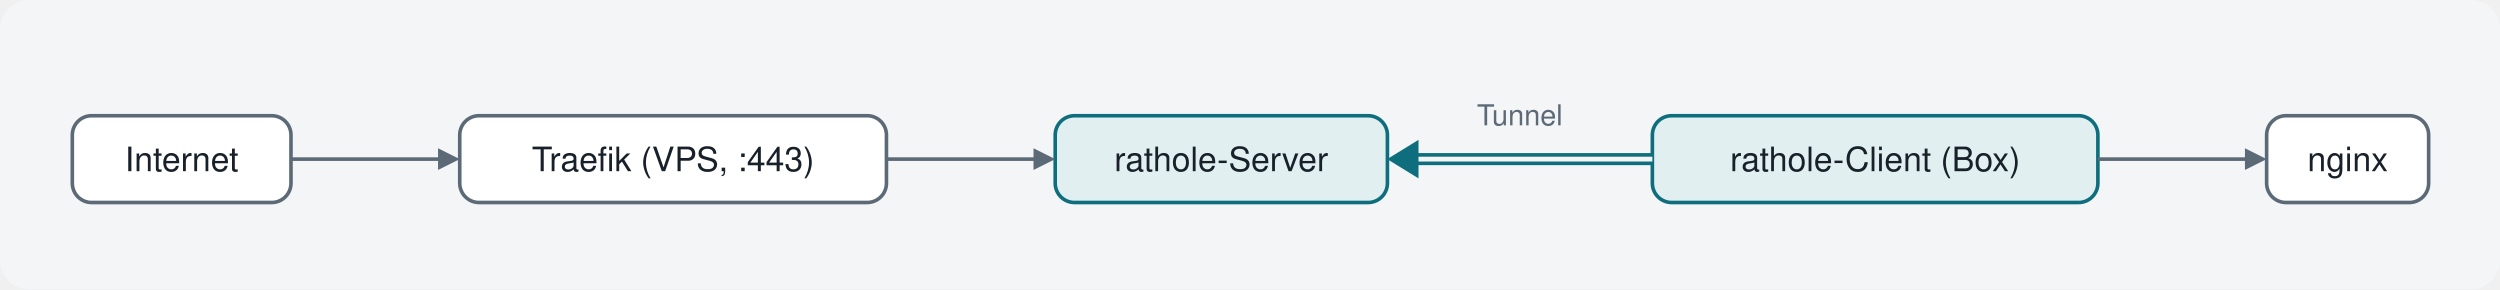
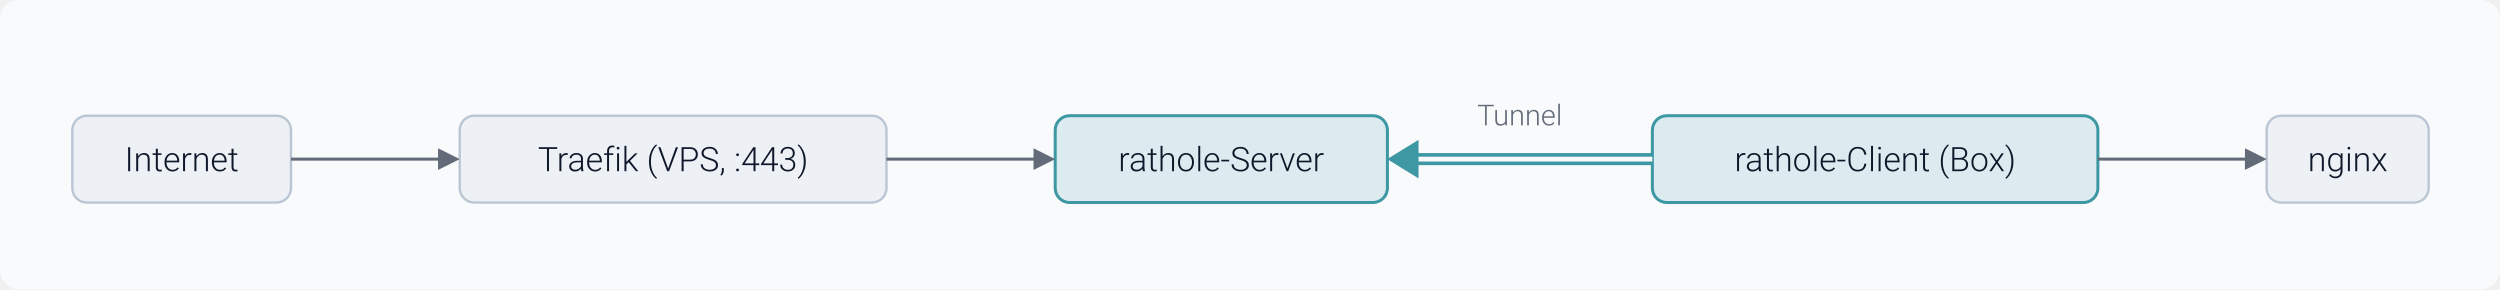
<svg xmlns="http://www.w3.org/2000/svg" viewBox="0 0 1037 120" width="1037" height="120" role="img" aria-label="Master-Proxy: vom Internet zur Box">
  <style>
- .bg{fill:#f3f5f7}.node{fill:#fff;stroke:#5c6a77;stroke-width:1.5}
- .key{fill:#e2eff1;stroke:#0e6e7d;stroke-width:1.5}
- .zone{fill:none;stroke:#8c98a4;stroke-width:1.2;stroke-dasharray:6 5}
- text{font-family:ui-sans-serif,system-ui,-apple-system,'Segoe UI',Helvetica,Arial,sans-serif;fill:#18212a;font-size:14px}
- .zl{fill:#5c6a77;font-size:13px;letter-spacing:.04em}.lbl{fill:#5c6a77;font-size:12px;paint-order:stroke;stroke:#f3f5f7;stroke-width:6px;stroke-linejoin:round}
- .mono{font-family:ui-monospace,SFMono-Regular,Menlo,Consolas,monospace;font-size:12px}
- .ln{stroke:#5c6a77;stroke-width:1.5;fill:none}.tun{stroke:#0e6e7d;stroke-width:5;fill:none}
- .tun2{stroke:#f3f5f7;stroke-width:2;fill:none}.ah{fill:#5c6a77}.aht{fill:#0e6e7d}
- @media (prefers-color-scheme:dark){.bg{fill:#0a0e12}.node{fill:#141b22;stroke:#94a2b0}
- .key{fill:#0d2a2f;stroke:#48b3c0}.zone{stroke:#6b7986}text{fill:#e2e8ee}.zl,.lbl{fill:#94a2b0}.lbl{stroke:#0a0e12}
- .ln{stroke:#94a2b0}.ah{fill:#94a2b0}.tun{stroke:#48b3c0}.tun2{stroke:#0a0e12}.aht{fill:#48b3c0}}
+ /* The handbook's Docusaurus theme: the LosOS desktop theme
+    (handbook/src/css/derisk-theme.css, derisk-light and derisk-dark). */
+ .bg{fill:#f8fafc}.node{fill:#edf1f6;stroke:#bbc6d4;stroke-width:1}
+ .key{fill:#dcebef;stroke:#3d98a3;stroke-width:1.25}
+ .zone{fill:none;stroke:#bbc6d4;stroke-width:1;stroke-dasharray:6 5}
+ text{font-family:Ubuntu,ui-sans-serif,system-ui,-apple-system,'Segoe UI',Roboto,'Helvetica Neue',Arial,sans-serif;font-weight:300;fill:#0f172a;font-size:14px}
+ .zl{fill:#636b79;font-size:12px;font-weight:400}
+ .lbl{fill:#636b79;font-size:12px;paint-order:stroke;stroke:#f8fafc;stroke-width:6px;stroke-linejoin:round}
+ .mono{font-family:Hack,ui-monospace,SFMono-Regular,'SF Mono',Menlo,Consolas,'Liberation Mono',monospace;font-weight:400;font-size:12px}
+ .ln{stroke:#636b79;stroke-width:1.25;fill:none}.ah{fill:#636b79}
+ .tun{stroke:#3d98a3;stroke-width:5;fill:none}.tun2{stroke:#f8fafc;stroke-width:2;fill:none}.aht{fill:#3d98a3}
+ @media (prefers-color-scheme:dark){.bg{fill:#0a0e12}.node{fill:#141b22;stroke:#2c3a47}
+ .key{fill:#13272c;stroke:#48b3c0}.zone{stroke:#2c3a47}text{fill:#e2e8f0}.zl,.lbl{fill:#949ba4}.lbl{stroke:#0a0e12}
+ .ln{stroke:#949ba4}.ah{fill:#949ba4}.tun{stroke:#48b3c0}.tun2{stroke:#0a0e12}.aht{fill:#48b3c0}}
</style>
-   <rect class="bg" width="1037" height="120" rx="12" />
-   <rect class="node" x="30.0" y="48.0" width="90.7" height="36" rx="8" />
+   <rect class="bg" width="1037" height="120" rx="8" />
+   <rect class="node" x="30.0" y="48.0" width="90.7" height="36" rx="6" />
  <text x="75.36" y="71" text-anchor="middle">Internet</text>
-   <rect class="node" x="190.7" y="48.0" width="177.0" height="36" rx="8" />
+   <rect class="node" x="190.7" y="48.0" width="177.0" height="36" rx="6" />
  <text x="279.2" y="71" text-anchor="middle">Traefik (VPS, :443)</text>
-   <rect class="key" x="437.7" y="48.0" width="137.8" height="36" rx="8" />
+   <rect class="key" x="437.7" y="48.0" width="137.8" height="36" rx="6" />
  <text x="506.56" y="71" text-anchor="middle">rathole-Server</text>
-   <rect class="key" x="685.4" y="48.0" width="184.8" height="36" rx="8" />
+   <rect class="key" x="685.4" y="48.0" width="184.8" height="36" rx="6" />
  <text x="777.84" y="71" text-anchor="middle">rathole-Client (Box)</text>
-   <rect class="node" x="940.2" y="48.0" width="67.2" height="36" rx="8" />
+   <rect class="node" x="940.2" y="48.0" width="67.2" height="36" rx="6" />
  <text x="973.84" y="71" text-anchor="middle">nginx</text>
  <path class="ln" d="M120.7,66.0 L183.5,66.0" />
  <polygon class="ah" points="190.7,66.0 181.7,61.5 181.7,70.5" />
  <path class="ln" d="M367.7,66.0 L430.5,66.0" />
  <polygon class="ah" points="437.7,66.0 428.7,61.5 428.7,70.5" />
  <path class="ln" d="M870.2,66.0 L933.0,66.0" />
  <polygon class="ah" points="940.2,66.0 931.2,61.5 931.2,70.5" />
  <path class="tun" d="M585.4,66 L685.4,66" />
  <path class="tun2" d="M585.4,66 L685.4,66" />
  <polygon class="aht" points="575.4,66 588.4,58 588.4,74" />
  <text class="lbl" x="630.4" y="52" text-anchor="middle">Tunnel</text>
</svg>
